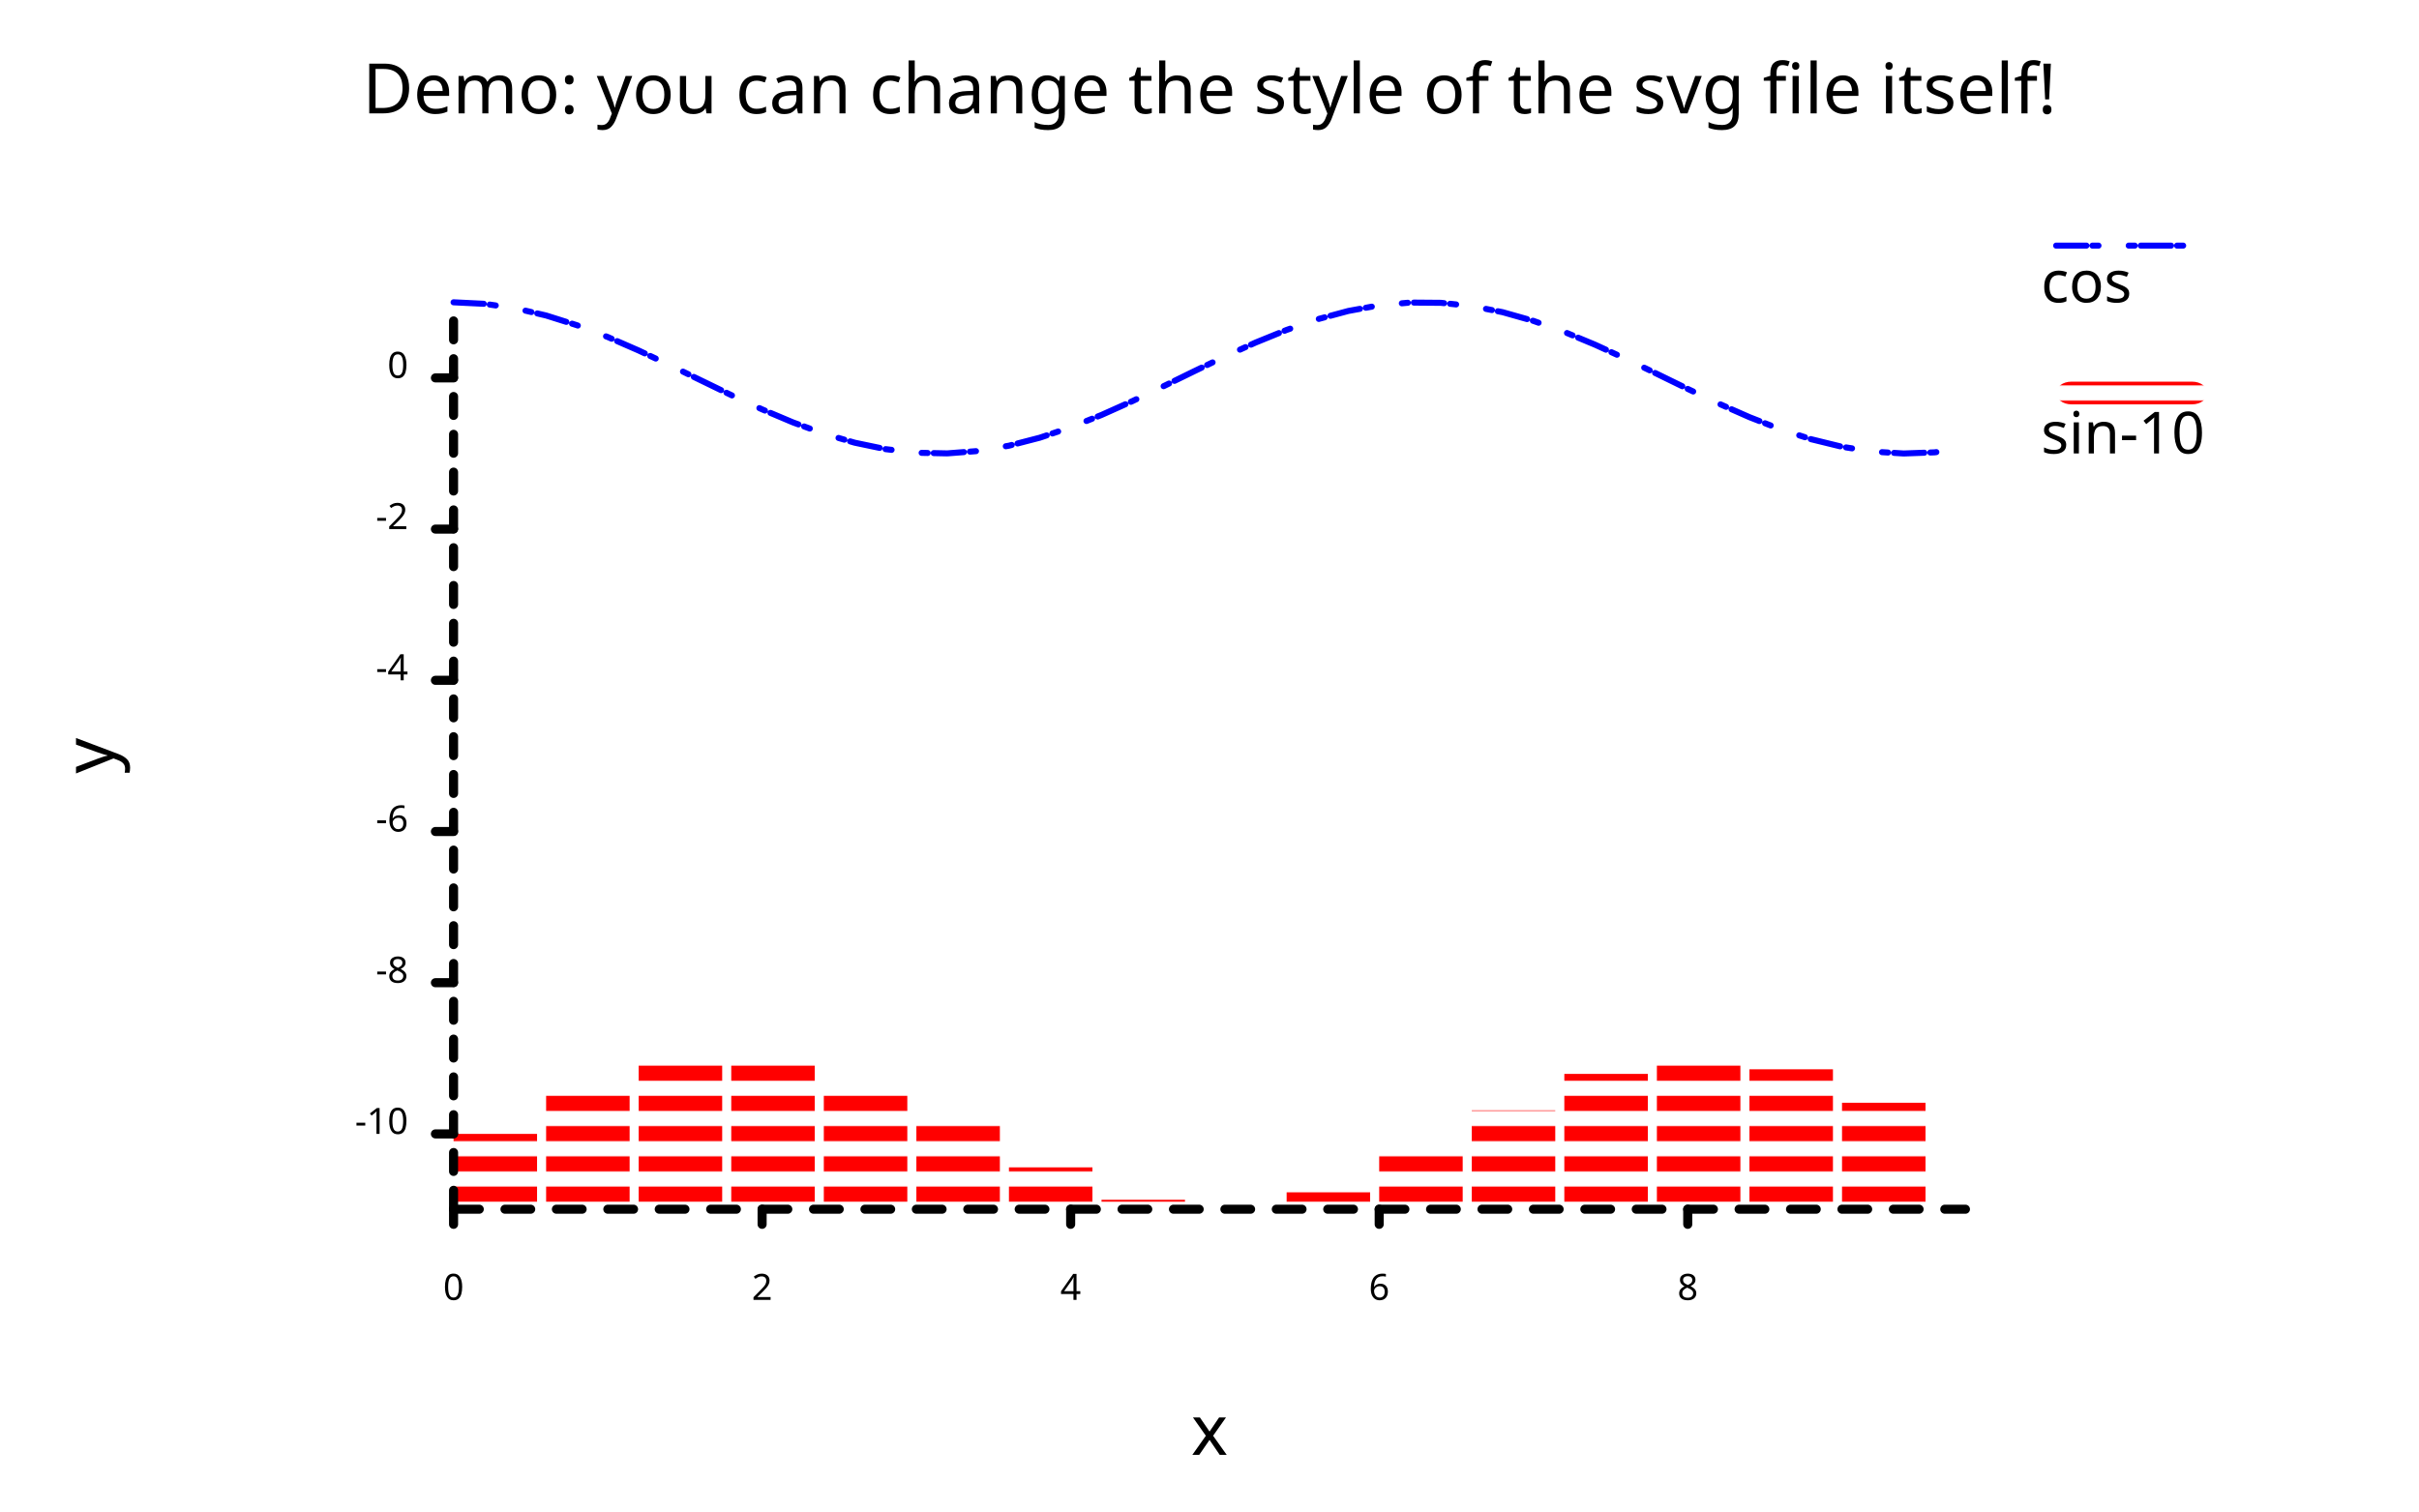
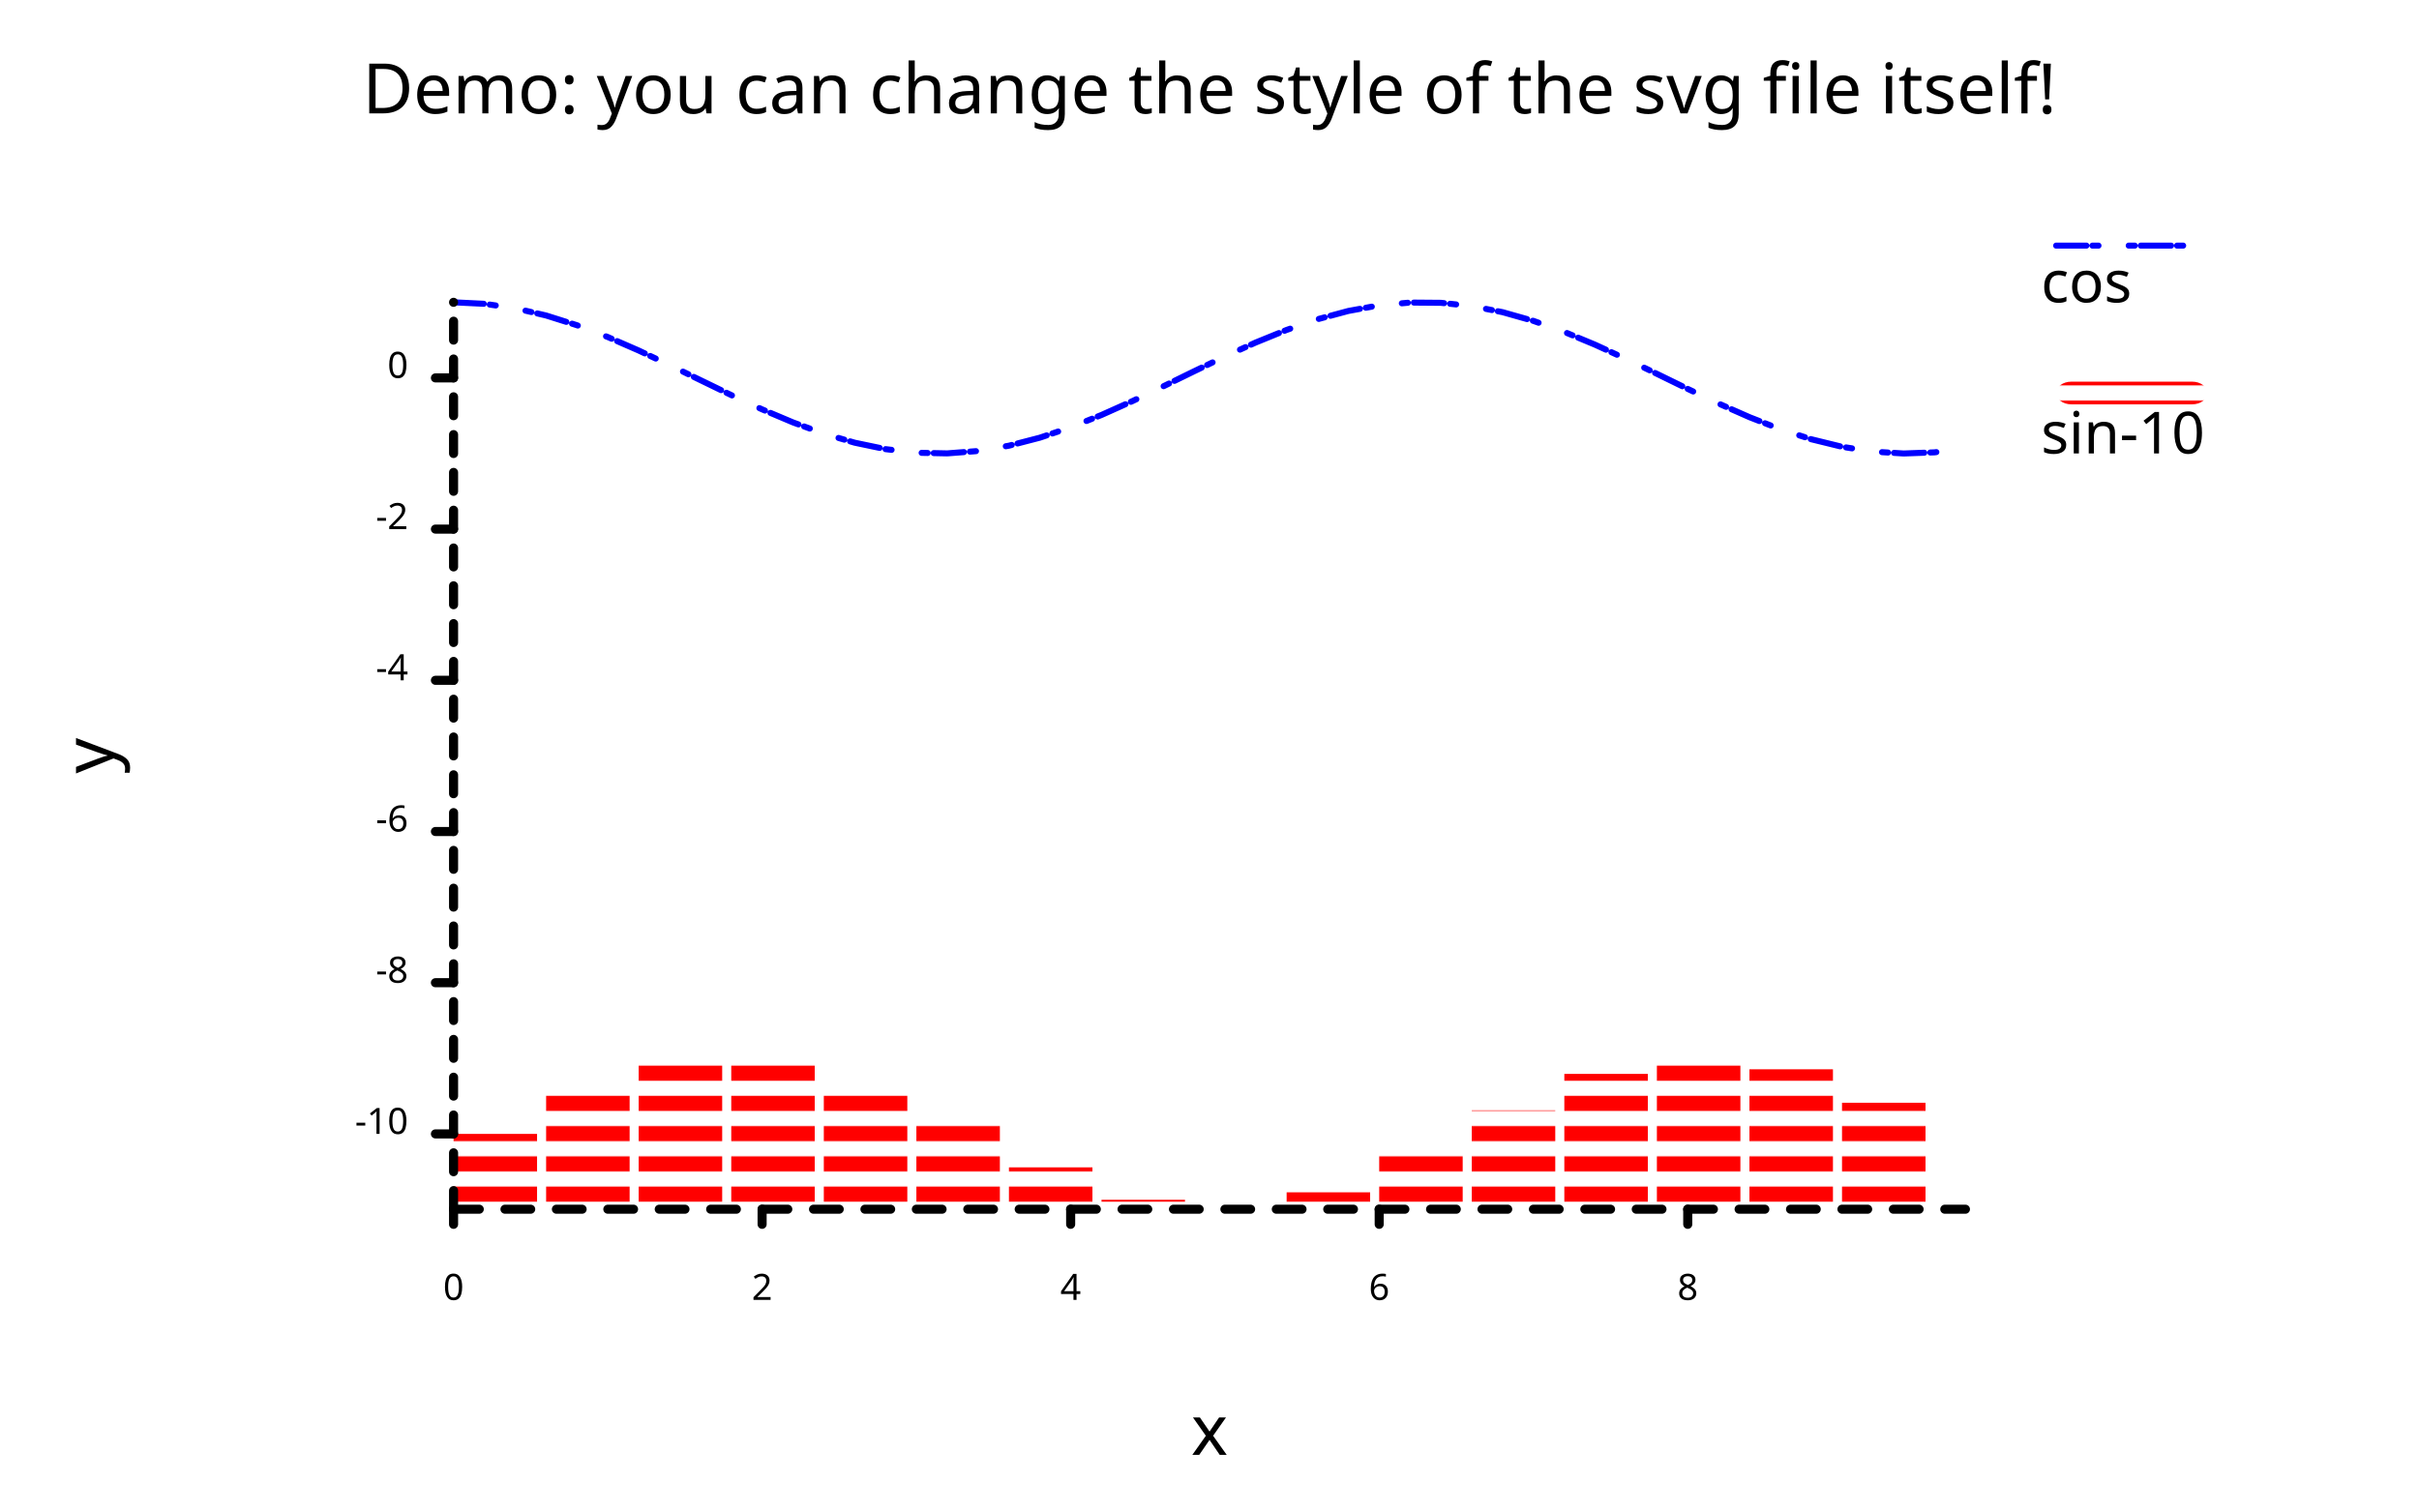
<svg xmlns="http://www.w3.org/2000/svg" width="800" class="poloto_background poloto" height="500" viewBox="0 0 800 500">
  <style>.poloto {
    stroke-linecap:round;
    stroke-linejoin:round;
    font-family: sans-serif;
    stroke-width:2;
    }
    .scatter{stroke-width:7}
    .poloto_text{fill: var(--poloto_fg_color,black);}
    .poloto_axis_lines{stroke: var(--poloto_fg_color,black);stroke-width:3;fill:none;stroke-dasharray:none}
    .poloto_background{background-color: var(--poloto_bg_color,aliceblue);}
    .poloto0stroke{stroke:  var(--poloto_color0,blue);}
    .poloto1stroke{stroke:  var(--poloto_color1,red);}
    .poloto2stroke{stroke:  var(--poloto_color2,green);}
    .poloto3stroke{stroke:  var(--poloto_color3,gold);}
    .poloto4stroke{stroke:  var(--poloto_color4,aqua);}
    .poloto5stroke{stroke:  var(--poloto_color5,lime);}
    .poloto6stroke{stroke:  var(--poloto_color6,orange);}
    .poloto7stroke{stroke:  var(--poloto_color7,chocolate);}
    .poloto0fill{fill:var(--poloto_color0,blue);}
    .poloto1fill{fill:var(--poloto_color1,red);}
    .poloto2fill{fill:var(--poloto_color2,green);}
    .poloto3fill{fill:var(--poloto_color3,gold);}
    .poloto4fill{fill:var(--poloto_color4,aqua);}
    .poloto5fill{fill:var(--poloto_color5,lime);}
    .poloto6fill{fill:var(--poloto_color6,orange);}
    .poloto7fill{fill:var(--poloto_color7,chocolate);}</style>
  <defs>
    <pattern id="pattern" patternUnits="userSpaceOnUse" width="50" height="50">
      <circle cx="25" cy="25" r="25" fill="black" fill-opacity="0.2" />
    </pattern>
    <pattern id="pattern2" patternUnits="userSpaceOnUse" width="10" height="10">
      <line x1="0" y1="5" x2="10" y2="5" stroke="red" stroke-width="5" />
    </pattern>
  </defs>
  <style>
        .poloto_background.poloto_background{
            fill: url(#pattern);
        }
        .poloto0stroke.poloto0stroke{
            stroke-dasharray:10 2 2;
        }
        .poloto1fill.poloto1fill{
            fill: url(#pattern2);
        }
        </style>
  <text class="poloto_text" alignment-baseline="middle" text-anchor="start" font-size="large" x="675" y="100">cos</text>
  <line class="poloto0stroke poloto0legend" stroke="black" x1="680" x2="730" y1="81.25" y2="81.25" />
  <path class="poloto0stroke" fill="none" stroke="black" d=" M 150 100 L 160.204 100.498 L 170.408 101.974 L 180.612 104.368 L 190.816 107.585 L 201.02 111.496 L 211.224 115.946 L 221.429 120.757 L 231.633 125.738 L 241.837 130.69 L 252.041 135.415 L 262.245 139.725 L 272.449 143.449 L 282.653 146.437 L 292.857 148.571 L 303.061 149.766 L 313.265 149.973 L 323.469 149.186 L 333.673 147.434 L 343.878 144.789 L 354.082 141.354 L 364.286 137.268 L 374.49 132.694 L 384.694 127.813 L 394.898 122.82 L 405.102 117.914 L 415.306 113.291 L 425.51 109.136 L 435.714 105.613 L 445.918 102.863 L 456.122 100.996 L 466.327 100.086 L 476.531 100.17 L 486.735 101.245 L 496.939 103.266 L 507.143 106.154 L 517.347 109.794 L 527.551 114.041 L 537.755 118.724 L 547.959 123.659 L 558.163 128.647 L 568.367 133.49 L 578.571 137.994 L 588.776 141.981 L 598.98 145.292 L 609.184 147.794 L 619.388 149.387 L 629.592 150.008 L 639.796 149.633 L 650 148.276" />
  <text class="poloto_text" alignment-baseline="middle" text-anchor="start" font-size="large" x="675" y="150">sin-10</text>
  <rect class="poloto1fill poloto1legend" x="680" y="126.25" width="50" height="7.5" rx="5" ry="5" />
  <g class="poloto1fill">
    <rect x="150" y="375.088" width="27.612" height="24.912" />
    <rect x="180.612" y="360.967" width="27.612" height="39.033" />
    <rect x="211.224" y="351.779" width="27.612" height="48.221" />
    <rect x="241.837" y="350.734" width="27.612" height="49.266" />
    <rect x="272.449" y="358.196" width="27.612" height="41.804" />
    <rect x="303.061" y="371.559" width="27.612" height="28.441" />
    <rect x="333.673" y="386.154" width="27.612" height="13.846" />
    <rect x="364.286" y="396.884" width="27.612" height="3.116" />
    <rect x="394.898" y="400" width="27.612" height="0" />
    <rect x="425.51" y="394.413" width="27.612" height="5.587" />
    <rect x="456.122" y="382.076" width="27.612" height="17.924" />
    <rect x="486.735" y="367.297" width="27.612" height="32.703" />
    <rect x="517.347" y="355.24" width="27.612" height="44.76" />
    <rect x="547.959" y="350.116" width="27.612" height="49.884" />
    <rect x="578.571" y="353.716" width="27.612" height="46.284" />
    <rect x="609.184" y="364.782" width="27.612" height="35.218" />
  </g>
  <text class="poloto_text" alignment-baseline="start" text-anchor="middle" font-size="x-large" x="400" y="37.5">Demo: you can change the style of the svg file itself!</text>
  <text class="poloto_text" alignment-baseline="start" text-anchor="middle" font-size="x-large" x="400" y="481.25">x</text>
  <text class="poloto_text" alignment-baseline="start" text-anchor="middle" font-size="x-large" transform="rotate(-90,37.5,250)" x="37.5" y="250">y</text>
-   <path stroke="black" fill="none" class="poloto_axis_lines" style="stroke-dasharray:6.252" d=" M 150 400 L 150 100" />
-   <path stroke="black" fill="none" class="poloto_axis_lines" style="stroke-dasharray:8.503;" d=" M 150 400 L 650 400" />
  <line class="poloto_axis_lines" stroke="black" x1="150" x2="150" y1="400" y2="405" />
  <text class="poloto_text" alignment-baseline="start" text-anchor="middle" x="150" y="430"> 0</text>
  <line class="poloto_axis_lines" stroke="black" x1="252.041" x2="252.041" y1="400" y2="405" />
  <text class="poloto_text" alignment-baseline="start" text-anchor="middle" x="252.041" y="430"> 2</text>
  <line class="poloto_axis_lines" stroke="black" x1="354.082" x2="354.082" y1="400" y2="405" />
  <text class="poloto_text" alignment-baseline="start" text-anchor="middle" x="354.082" y="430"> 4</text>
  <line class="poloto_axis_lines" stroke="black" x1="456.122" x2="456.122" y1="400" y2="405" />
  <text class="poloto_text" alignment-baseline="start" text-anchor="middle" x="456.122" y="430"> 6</text>
  <line class="poloto_axis_lines" stroke="black" x1="558.163" x2="558.163" y1="400" y2="405" />
  <text class="poloto_text" alignment-baseline="start" text-anchor="middle" x="558.163" y="430"> 8</text>
  <line class="poloto_axis_lines" stroke="black" x1="150" x2="144" y1="375.088" y2="375.088" />
  <text class="poloto_text" alignment-baseline="middle" text-anchor="end" x="135" y="375.088"> -10</text>
  <line class="poloto_axis_lines" stroke="black" x1="150" x2="144" y1="325.072" y2="325.072" />
  <text class="poloto_text" alignment-baseline="middle" text-anchor="end" x="135" y="325.072"> -8</text>
  <line class="poloto_axis_lines" stroke="black" x1="150" x2="144" y1="275.056" y2="275.056" />
  <text class="poloto_text" alignment-baseline="middle" text-anchor="end" x="135" y="275.056"> -6</text>
  <line class="poloto_axis_lines" stroke="black" x1="150" x2="144" y1="225.04" y2="225.04" />
  <text class="poloto_text" alignment-baseline="middle" text-anchor="end" x="135" y="225.04"> -4</text>
  <line class="poloto_axis_lines" stroke="black" x1="150" x2="144" y1="175.024" y2="175.024" />
  <text class="poloto_text" alignment-baseline="middle" text-anchor="end" x="135" y="175.024"> -2</text>
  <line class="poloto_axis_lines" stroke="black" x1="150" x2="144" y1="125.008" y2="125.008" />
  <text class="poloto_text" alignment-baseline="middle" text-anchor="end" x="135" y="125.008"> 0</text>
+   <path stroke="black" fill="none" class="poloto_axis_lines" style="stroke-dasharray:8.503;stroke-dashoffset:0;" d=" M 150 400 L 650 400" />
+   <path stroke="black" fill="none" class="poloto_axis_lines" style="stroke-dasharray:6.252;stroke-dashoffset:-24.912;" d=" M 150 400 L 150 100" />
</svg>
